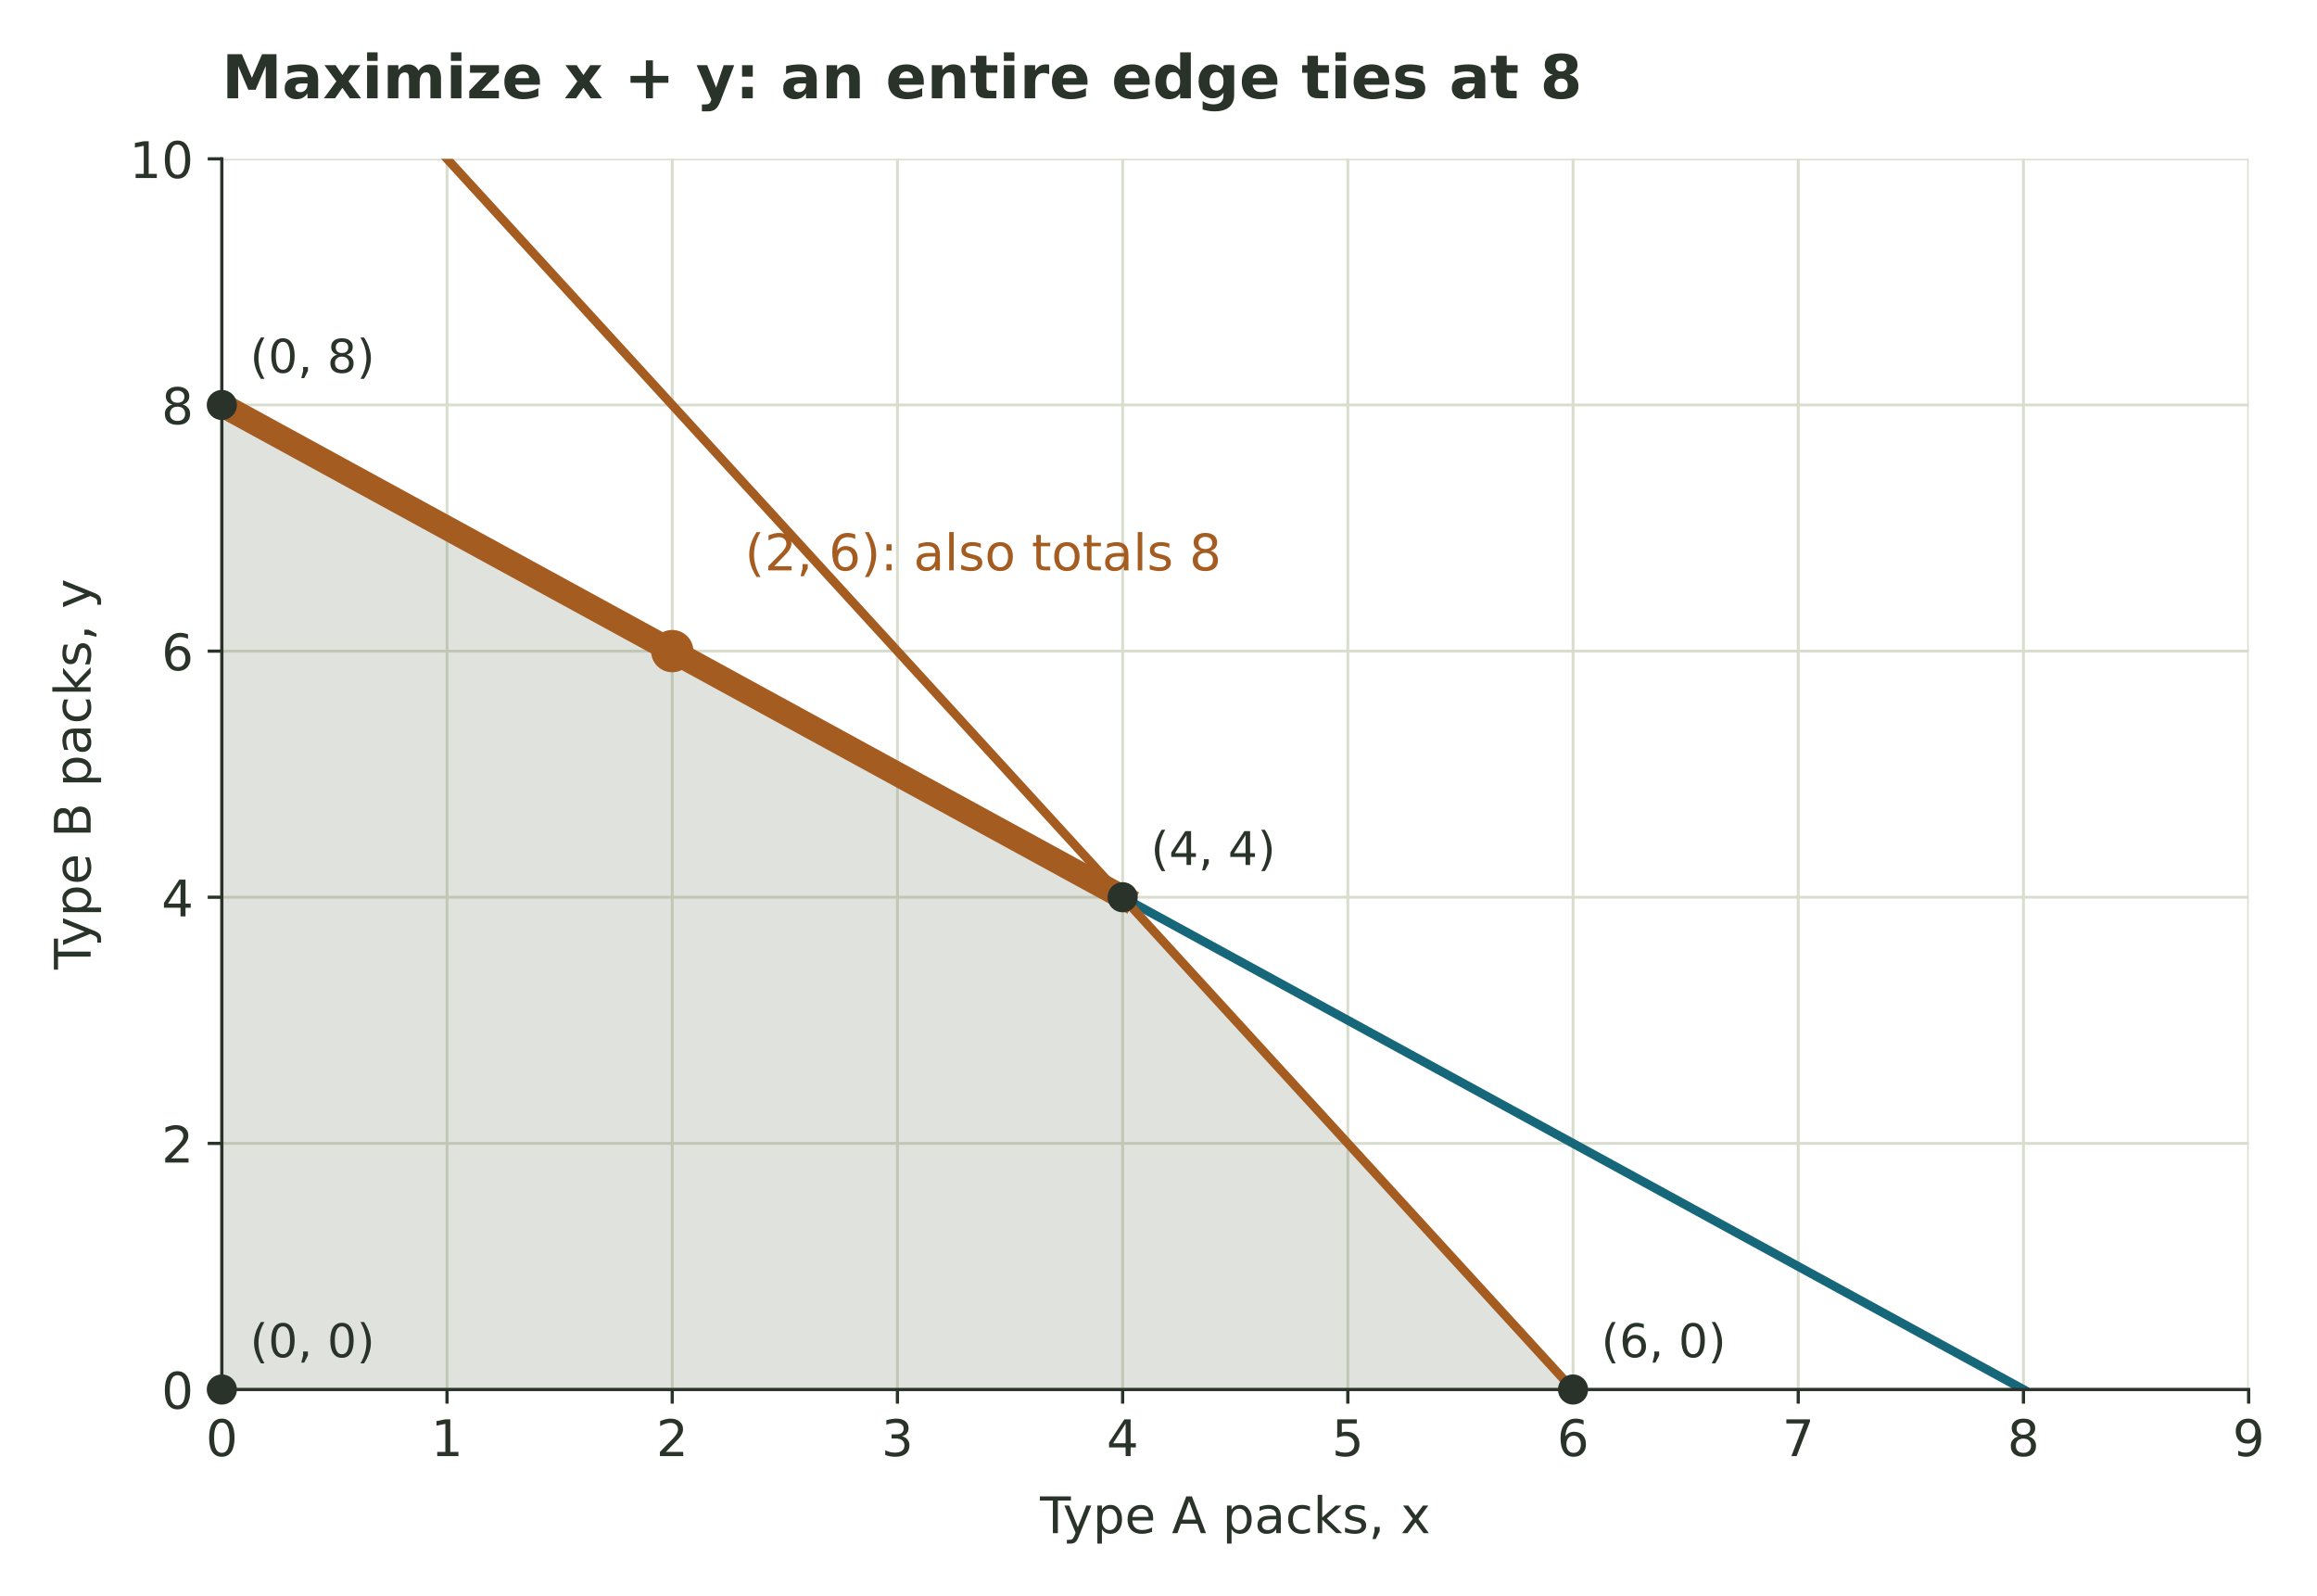
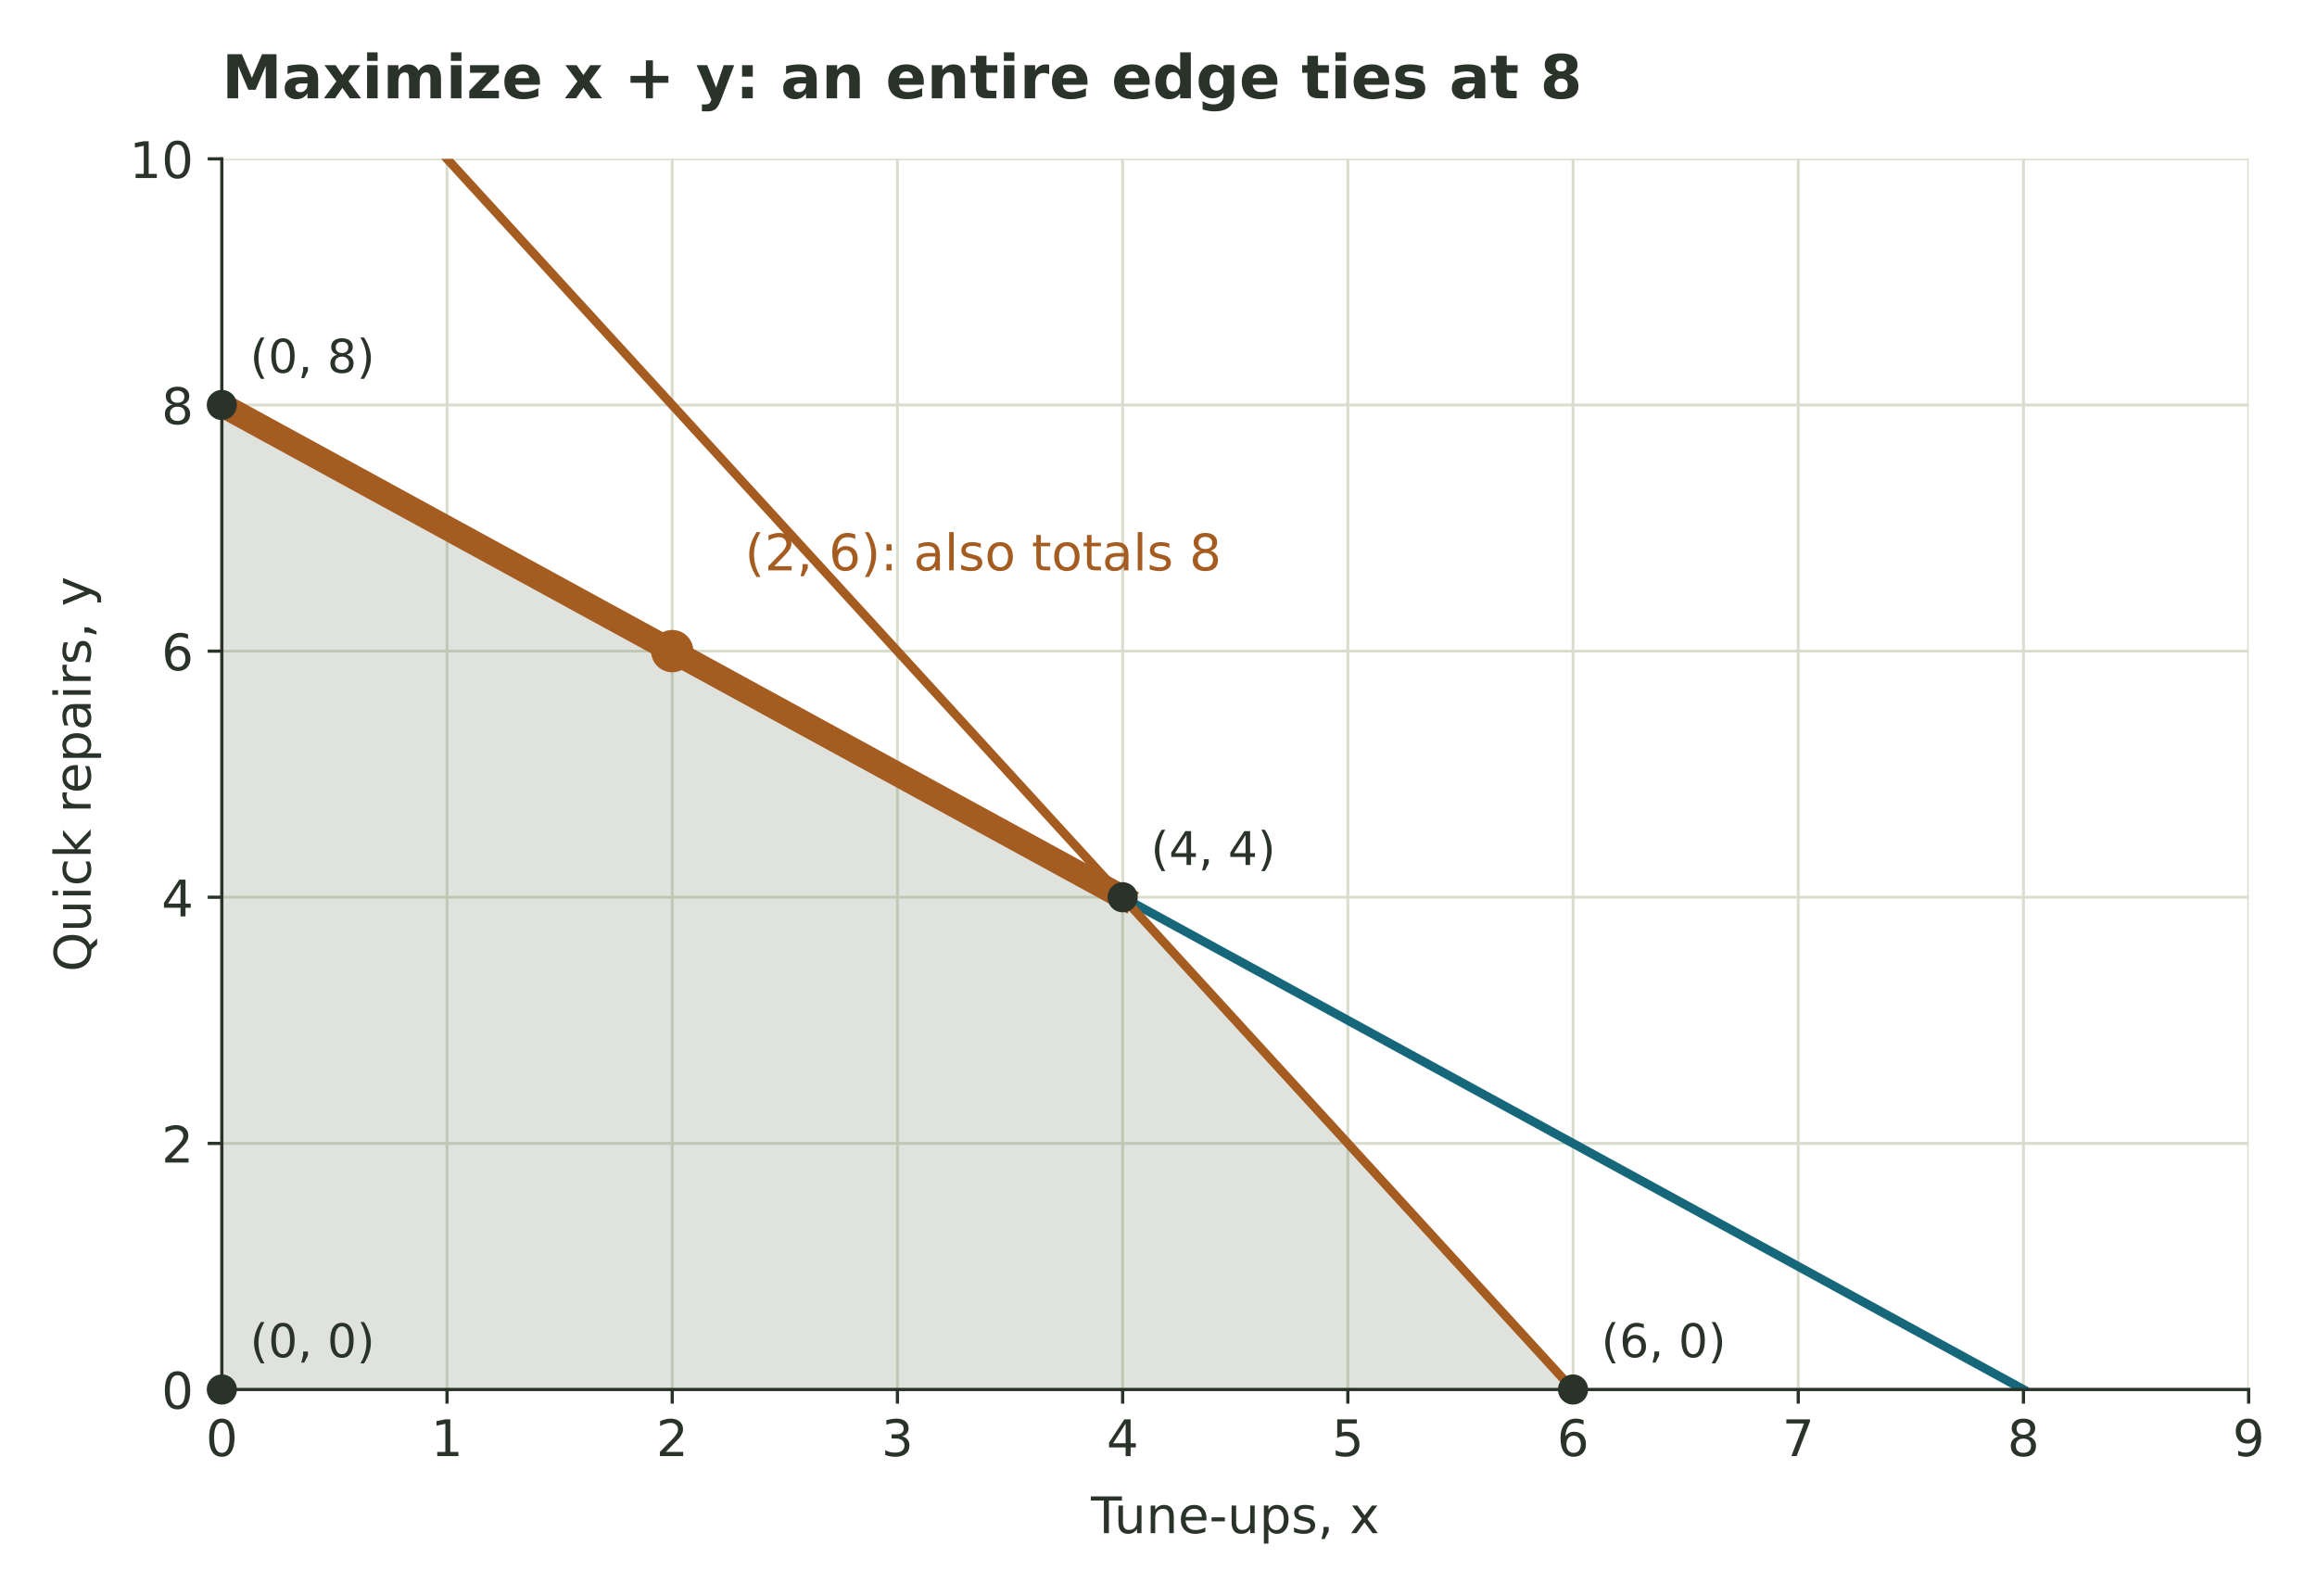
<svg xmlns="http://www.w3.org/2000/svg" xmlns:xlink="http://www.w3.org/1999/xlink" width="574.1pt" height="395.433pt" viewBox="0 0 574.1 395.433" version="1.1">
  <defs>
    <style type="text/css">*{stroke-linejoin: round; stroke-linecap: butt}</style>
  </defs>
  <g id="figure_1">
    <g id="patch_1">
      <path d="M 0 395.433  L 574.1 395.433  L 574.1 0  L 0 0  z " style="fill: #ffffff" />
    </g>
    <g id="axes_1">
      <g id="patch_2">
        <path d="M 54.964 344.278  L 557.164 344.278  L 557.164 39.358  L 54.964 39.358  z " style="fill: #ffffff" />
      </g>
      <g id="matplotlib.axis_1">
        <g id="xtick_1">
          <g id="line2d_1">
            <path d="M 54.964 344.278  L 54.964 39.358  " clip-path="url(#p24b2100f1a)" style="fill: none; stroke: #d8ddcd; stroke-width: 0.7; stroke-linecap: square" />
          </g>
          <g id="line2d_2">
            <defs>
              <path id="m1285ea78cf" d="M 0 0  L 0 3.5  " style="stroke: #293329; stroke-width: 0.8" />
            </defs>
            <g>
              <use xlink:href="#m1285ea78cf" x="54.964" y="344.278" style="fill: #293329; stroke: #293329; stroke-width: 0.8" />
            </g>
          </g>
          <g id="text_1">
            <text style="font-size: 12.5px; font-family: 'DejaVu Sans'; text-anchor: middle; fill: #293329" x="54.964" y="360.776" transform="rotate(-0 54.96391 360.7757)">0</text>
          </g>
        </g>
        <g id="xtick_2">
          <g id="line2d_3">
            <path d="M 110.764 344.278  L 110.764 39.358  " clip-path="url(#p24b2100f1a)" style="fill: none; stroke: #d8ddcd; stroke-width: 0.7; stroke-linecap: square" />
          </g>
          <g id="line2d_4">
            <g>
              <use xlink:href="#m1285ea78cf" x="110.764" y="344.278" style="fill: #293329; stroke: #293329; stroke-width: 0.8" />
            </g>
          </g>
          <g id="text_2">
            <text style="font-size: 12.5px; font-family: 'DejaVu Sans'; text-anchor: middle; fill: #293329" x="110.764" y="360.776" transform="rotate(-0 110.7639 360.7757)">1</text>
          </g>
        </g>
        <g id="xtick_3">
          <g id="line2d_5">
            <path d="M 166.564 344.278  L 166.564 39.358  " clip-path="url(#p24b2100f1a)" style="fill: none; stroke: #d8ddcd; stroke-width: 0.7; stroke-linecap: square" />
          </g>
          <g id="line2d_6">
            <g>
              <use xlink:href="#m1285ea78cf" x="166.564" y="344.278" style="fill: #293329; stroke: #293329; stroke-width: 0.8" />
            </g>
          </g>
          <g id="text_3">
            <text style="font-size: 12.5px; font-family: 'DejaVu Sans'; text-anchor: middle; fill: #293329" x="166.564" y="360.776" transform="rotate(-0 166.5639 360.7757)">2</text>
          </g>
        </g>
        <g id="xtick_4">
          <g id="line2d_7">
            <path d="M 222.364 344.278  L 222.364 39.358  " clip-path="url(#p24b2100f1a)" style="fill: none; stroke: #d8ddcd; stroke-width: 0.7; stroke-linecap: square" />
          </g>
          <g id="line2d_8">
            <g>
              <use xlink:href="#m1285ea78cf" x="222.364" y="344.278" style="fill: #293329; stroke: #293329; stroke-width: 0.8" />
            </g>
          </g>
          <g id="text_4">
            <text style="font-size: 12.5px; font-family: 'DejaVu Sans'; text-anchor: middle; fill: #293329" x="222.364" y="360.776" transform="rotate(-0 222.3639 360.7757)">3</text>
          </g>
        </g>
        <g id="xtick_5">
          <g id="line2d_9">
            <path d="M 278.164 344.278  L 278.164 39.358  " clip-path="url(#p24b2100f1a)" style="fill: none; stroke: #d8ddcd; stroke-width: 0.7; stroke-linecap: square" />
          </g>
          <g id="line2d_10">
            <g>
              <use xlink:href="#m1285ea78cf" x="278.164" y="344.278" style="fill: #293329; stroke: #293329; stroke-width: 0.8" />
            </g>
          </g>
          <g id="text_5">
            <text style="font-size: 12.5px; font-family: 'DejaVu Sans'; text-anchor: middle; fill: #293329" x="278.164" y="360.776" transform="rotate(-0 278.1639 360.7757)">4</text>
          </g>
        </g>
        <g id="xtick_6">
          <g id="line2d_11">
            <path d="M 333.964 344.278  L 333.964 39.358  " clip-path="url(#p24b2100f1a)" style="fill: none; stroke: #d8ddcd; stroke-width: 0.7; stroke-linecap: square" />
          </g>
          <g id="line2d_12">
            <g>
              <use xlink:href="#m1285ea78cf" x="333.964" y="344.278" style="fill: #293329; stroke: #293329; stroke-width: 0.8" />
            </g>
          </g>
          <g id="text_6">
            <text style="font-size: 12.5px; font-family: 'DejaVu Sans'; text-anchor: middle; fill: #293329" x="333.964" y="360.776" transform="rotate(-0 333.9639 360.7757)">5</text>
          </g>
        </g>
        <g id="xtick_7">
          <g id="line2d_13">
            <path d="M 389.764 344.278  L 389.764 39.358  " clip-path="url(#p24b2100f1a)" style="fill: none; stroke: #d8ddcd; stroke-width: 0.7; stroke-linecap: square" />
          </g>
          <g id="line2d_14">
            <g>
              <use xlink:href="#m1285ea78cf" x="389.764" y="344.278" style="fill: #293329; stroke: #293329; stroke-width: 0.8" />
            </g>
          </g>
          <g id="text_7">
            <text style="font-size: 12.5px; font-family: 'DejaVu Sans'; text-anchor: middle; fill: #293329" x="389.764" y="360.776" transform="rotate(-0 389.7639 360.7757)">6</text>
          </g>
        </g>
        <g id="xtick_8">
          <g id="line2d_15">
            <path d="M 445.564 344.278  L 445.564 39.358  " clip-path="url(#p24b2100f1a)" style="fill: none; stroke: #d8ddcd; stroke-width: 0.7; stroke-linecap: square" />
          </g>
          <g id="line2d_16">
            <g>
              <use xlink:href="#m1285ea78cf" x="445.564" y="344.278" style="fill: #293329; stroke: #293329; stroke-width: 0.8" />
            </g>
          </g>
          <g id="text_8">
            <text style="font-size: 12.5px; font-family: 'DejaVu Sans'; text-anchor: middle; fill: #293329" x="445.564" y="360.776" transform="rotate(-0 445.5639 360.7757)">7</text>
          </g>
        </g>
        <g id="xtick_9">
          <g id="line2d_17">
            <path d="M 501.364 344.278  L 501.364 39.358  " clip-path="url(#p24b2100f1a)" style="fill: none; stroke: #d8ddcd; stroke-width: 0.7; stroke-linecap: square" />
          </g>
          <g id="line2d_18">
            <g>
              <use xlink:href="#m1285ea78cf" x="501.364" y="344.278" style="fill: #293329; stroke: #293329; stroke-width: 0.8" />
            </g>
          </g>
          <g id="text_9">
            <text style="font-size: 12.5px; font-family: 'DejaVu Sans'; text-anchor: middle; fill: #293329" x="501.364" y="360.776" transform="rotate(-0 501.3639 360.7757)">8</text>
          </g>
        </g>
        <g id="xtick_10">
          <g id="line2d_19">
            <path d="M 557.164 344.278  L 557.164 39.358  " clip-path="url(#p24b2100f1a)" style="fill: none; stroke: #d8ddcd; stroke-width: 0.7; stroke-linecap: square" />
          </g>
          <g id="line2d_20">
            <g>
              <use xlink:href="#m1285ea78cf" x="557.164" y="344.278" style="fill: #293329; stroke: #293329; stroke-width: 0.8" />
            </g>
          </g>
          <g id="text_10">
            <text style="font-size: 12.5px; font-family: 'DejaVu Sans'; text-anchor: middle; fill: #293329" x="557.164" y="360.776" transform="rotate(-0 557.1639 360.7757)">9</text>
          </g>
        </g>
        <g id="text_11">
-           <text style="font-size: 12.5px; font-family: 'DejaVu Sans'; text-anchor: middle; fill: #293329" x="306.064" y="379.873" transform="rotate(-0 306.0639 379.8734)">Type A packs, x</text>
+           <text style="font-size: 12.5px; font-family: 'DejaVu Sans'; text-anchor: middle; fill: #293329" x="306.064" y="379.873" transform="rotate(-0 306.0639 379.8734)">Tune-ups, x</text>
        </g>
      </g>
      <g id="matplotlib.axis_2">
        <g id="ytick_1">
          <g id="line2d_21">
            <path d="M 54.964 344.278  L 557.164 344.278  " clip-path="url(#p24b2100f1a)" style="fill: none; stroke: #d8ddcd; stroke-width: 0.7; stroke-linecap: square" />
          </g>
          <g id="line2d_22">
            <defs>
              <path id="m7e319f635c" d="M 0 0  L -3.5 0  " style="stroke: #293329; stroke-width: 0.8" />
            </defs>
            <g>
              <use xlink:href="#m7e319f635c" x="54.964" y="344.278" style="fill: #293329; stroke: #293329; stroke-width: 0.8" />
            </g>
          </g>
          <g id="text_12">
            <text style="font-size: 12.5px; font-family: 'DejaVu Sans'; text-anchor: end; fill: #293329" x="47.964" y="349.027" transform="rotate(-0 47.96391 349.0267)">0</text>
          </g>
        </g>
        <g id="ytick_2">
          <g id="line2d_23">
            <path d="M 54.964 283.294  L 557.164 283.294  " clip-path="url(#p24b2100f1a)" style="fill: none; stroke: #d8ddcd; stroke-width: 0.7; stroke-linecap: square" />
          </g>
          <g id="line2d_24">
            <g>
              <use xlink:href="#m7e319f635c" x="54.964" y="283.294" style="fill: #293329; stroke: #293329; stroke-width: 0.8" />
            </g>
          </g>
          <g id="text_13">
            <text style="font-size: 12.5px; font-family: 'DejaVu Sans'; text-anchor: end; fill: #293329" x="47.964" y="288.043" transform="rotate(-0 47.96391 288.0427)">2</text>
          </g>
        </g>
        <g id="ytick_3">
          <g id="line2d_25">
            <path d="M 54.964 222.31  L 557.164 222.31  " clip-path="url(#p24b2100f1a)" style="fill: none; stroke: #d8ddcd; stroke-width: 0.7; stroke-linecap: square" />
          </g>
          <g id="line2d_26">
            <g>
              <use xlink:href="#m7e319f635c" x="54.964" y="222.31" style="fill: #293329; stroke: #293329; stroke-width: 0.8" />
            </g>
          </g>
          <g id="text_14">
            <text style="font-size: 12.5px; font-family: 'DejaVu Sans'; text-anchor: end; fill: #293329" x="47.964" y="227.059" transform="rotate(-0 47.96391 227.0587)">4</text>
          </g>
        </g>
        <g id="ytick_4">
          <g id="line2d_27">
            <path d="M 54.964 161.326  L 557.164 161.326  " clip-path="url(#p24b2100f1a)" style="fill: none; stroke: #d8ddcd; stroke-width: 0.7; stroke-linecap: square" />
          </g>
          <g id="line2d_28">
            <g>
              <use xlink:href="#m7e319f635c" x="54.964" y="161.326" style="fill: #293329; stroke: #293329; stroke-width: 0.8" />
            </g>
          </g>
          <g id="text_15">
            <text style="font-size: 12.5px; font-family: 'DejaVu Sans'; text-anchor: end; fill: #293329" x="47.964" y="166.075" transform="rotate(-0 47.96391 166.0747)">6</text>
          </g>
        </g>
        <g id="ytick_5">
          <g id="line2d_29">
            <path d="M 54.964 100.342  L 557.164 100.342  " clip-path="url(#p24b2100f1a)" style="fill: none; stroke: #d8ddcd; stroke-width: 0.7; stroke-linecap: square" />
          </g>
          <g id="line2d_30">
            <g>
              <use xlink:href="#m7e319f635c" x="54.964" y="100.342" style="fill: #293329; stroke: #293329; stroke-width: 0.8" />
            </g>
          </g>
          <g id="text_16">
            <text style="font-size: 12.5px; font-family: 'DejaVu Sans'; text-anchor: end; fill: #293329" x="47.964" y="105.091" transform="rotate(-0 47.96391 105.0907)">8</text>
          </g>
        </g>
        <g id="ytick_6">
          <g id="line2d_31">
            <path d="M 54.964 39.358  L 557.164 39.358  " clip-path="url(#p24b2100f1a)" style="fill: none; stroke: #d8ddcd; stroke-width: 0.7; stroke-linecap: square" />
          </g>
          <g id="line2d_32">
            <g>
              <use xlink:href="#m7e319f635c" x="54.964" y="39.358" style="fill: #293329; stroke: #293329; stroke-width: 0.8" />
            </g>
          </g>
          <g id="text_17">
            <text style="font-size: 12.5px; font-family: 'DejaVu Sans'; text-anchor: end; fill: #293329" x="47.964" y="44.107" transform="rotate(-0 47.96391 44.10668)">10</text>
          </g>
        </g>
        <g id="text_18">
-           <text style="font-size: 12.5px; font-family: 'DejaVu Sans'; text-anchor: middle; fill: #293329" x="22.458" y="191.818" transform="rotate(-90 22.45805 191.8177)">Type B packs, y</text>
+           <text style="font-size: 12.5px; font-family: 'DejaVu Sans'; text-anchor: middle; fill: #293329" x="22.458" y="191.818" transform="rotate(-90 22.45805 191.8177)">Quick repairs, y</text>
        </g>
      </g>
      <g id="patch_3">
        <path d="M 54.964 344.278  L 389.764 344.278  L 278.164 222.31  L 54.964 100.342  z " clip-path="url(#p24b2100f1a)" style="fill: #536240; opacity: 0.18" />
      </g>
      <g id="line2d_33">
        <path d="M 54.964 100.342  L 501.364 344.278  " clip-path="url(#p24b2100f1a)" style="fill: none; stroke: #17677a; stroke-width: 2.2; stroke-linecap: square" />
      </g>
      <g id="line2d_34">
        <path d="M 389.764 344.278  L 110.764 39.358  " clip-path="url(#p24b2100f1a)" style="fill: none; stroke: #a55c21; stroke-width: 2.2; stroke-linecap: square" />
      </g>
      <g id="patch_4">
        <path d="M 54.964 344.278  L 54.964 39.358  " style="fill: none; stroke: #293329; stroke-width: 0.8; stroke-linejoin: miter; stroke-linecap: square" />
      </g>
      <g id="patch_5">
        <path d="M 54.964 344.278  L 557.164 344.278  " style="fill: none; stroke: #293329; stroke-width: 0.8; stroke-linejoin: miter; stroke-linecap: square" />
      </g>
      <g id="line2d_35">
        <path d="M 278.164 222.31  L 54.964 100.342  " clip-path="url(#p24b2100f1a)" style="fill: none; stroke: #a55c21; stroke-width: 6; stroke-linecap: square" />
      </g>
      <g id="text_19">
        <text style="font-size: 12.5px; font-family: 'DejaVu Sans'; text-anchor: start; fill: #a55c21" x="184.564" y="141.326" transform="rotate(-0 184.5639 141.3257)">(2, 6): also totals 8</text>
      </g>
      <g id="text_20">
        <text style="font-weight: 700; font-size: 15px; font-family: 'DejaVu Sans'; text-anchor: start; fill: #293329" x="54.964" y="24.358" transform="rotate(-0 54.96391 24.35766)">Maximize x + y: an entire edge ties at 8</text>
      </g>
      <g id="PathCollection_1">
        <defs>
          <path id="m0b7d000147" d="M 0 3.24  C 0.859 3.24 1.684 2.899 2.291 2.291  C 2.899 1.684 3.24 0.859 3.24 0  C 3.24 -0.859 2.899 -1.684 2.291 -2.291  C 1.684 -2.899 0.859 -3.24 0 -3.24  C -0.859 -3.24 -1.684 -2.899 -2.291 -2.291  C -2.899 -1.684 -3.24 -0.859 -3.24 0  C -3.24 0.859 -2.899 1.684 -2.291 2.291  C -1.684 2.899 -0.859 3.24 0 3.24  z " style="stroke: #293329" />
        </defs>
        <g>
          <use xlink:href="#m0b7d000147" x="54.964" y="344.278" style="fill: #293329; stroke: #293329" />
        </g>
      </g>
      <g id="PathCollection_2">
        <g>
          <use xlink:href="#m0b7d000147" x="389.764" y="344.278" style="fill: #293329; stroke: #293329" />
        </g>
      </g>
      <g id="PathCollection_3">
        <g>
          <use xlink:href="#m0b7d000147" x="278.164" y="222.31" style="fill: #293329; stroke: #293329" />
        </g>
      </g>
      <g id="PathCollection_4">
        <g>
          <use xlink:href="#m0b7d000147" x="54.964" y="100.342" style="fill: #293329; stroke: #293329" />
        </g>
      </g>
      <g id="text_21">
        <text style="font-size: 11.5px; font-family: 'DejaVu Sans'; text-anchor: start; fill: #293329" x="61.964" y="336.278" transform="rotate(-0 61.96391 336.2777)">(0, 0)</text>
      </g>
      <g id="text_22">
        <text style="font-size: 11.5px; font-family: 'DejaVu Sans'; text-anchor: start; fill: #293329" x="396.764" y="336.278" transform="rotate(-0 396.7639 336.2777)">(6, 0)</text>
      </g>
      <g id="text_23">
        <text style="font-size: 11.5px; font-family: 'DejaVu Sans'; text-anchor: start; fill: #293329" x="285.164" y="214.31" transform="rotate(-0 285.1639 214.3097)">(4, 4)</text>
      </g>
      <g id="text_24">
        <text style="font-size: 11.5px; font-family: 'DejaVu Sans'; text-anchor: start; fill: #293329" x="61.964" y="92.342" transform="rotate(-0 61.96391 92.34166)">(0, 8)</text>
      </g>
      <g id="PathCollection_5">
        <defs>
          <path id="mc80494be66" d="M 0 4.743  C 1.258 4.743 2.465 4.244 3.354 3.354  C 4.244 2.465 4.743 1.258 4.743 0  C 4.743 -1.258 4.244 -2.465 3.354 -3.354  C 2.465 -4.244 1.258 -4.743 0 -4.743  C -1.258 -4.743 -2.465 -4.244 -3.354 -3.354  C -4.244 -2.465 -4.743 -1.258 -4.743 0  C -4.743 1.258 -4.244 2.465 -3.354 3.354  C -2.465 4.244 -1.258 4.743 0 4.743  z " style="stroke: #a55c21" />
        </defs>
        <g clip-path="url(#p24b2100f1a)">
          <use xlink:href="#mc80494be66" x="166.564" y="161.326" style="fill: #a55c21; stroke: #a55c21" />
        </g>
      </g>
    </g>
  </g>
  <defs>
    <clipPath id="p24b2100f1a">
      <rect x="54.964" y="39.358" width="502.2" height="304.92" />
    </clipPath>
  </defs>
</svg>
